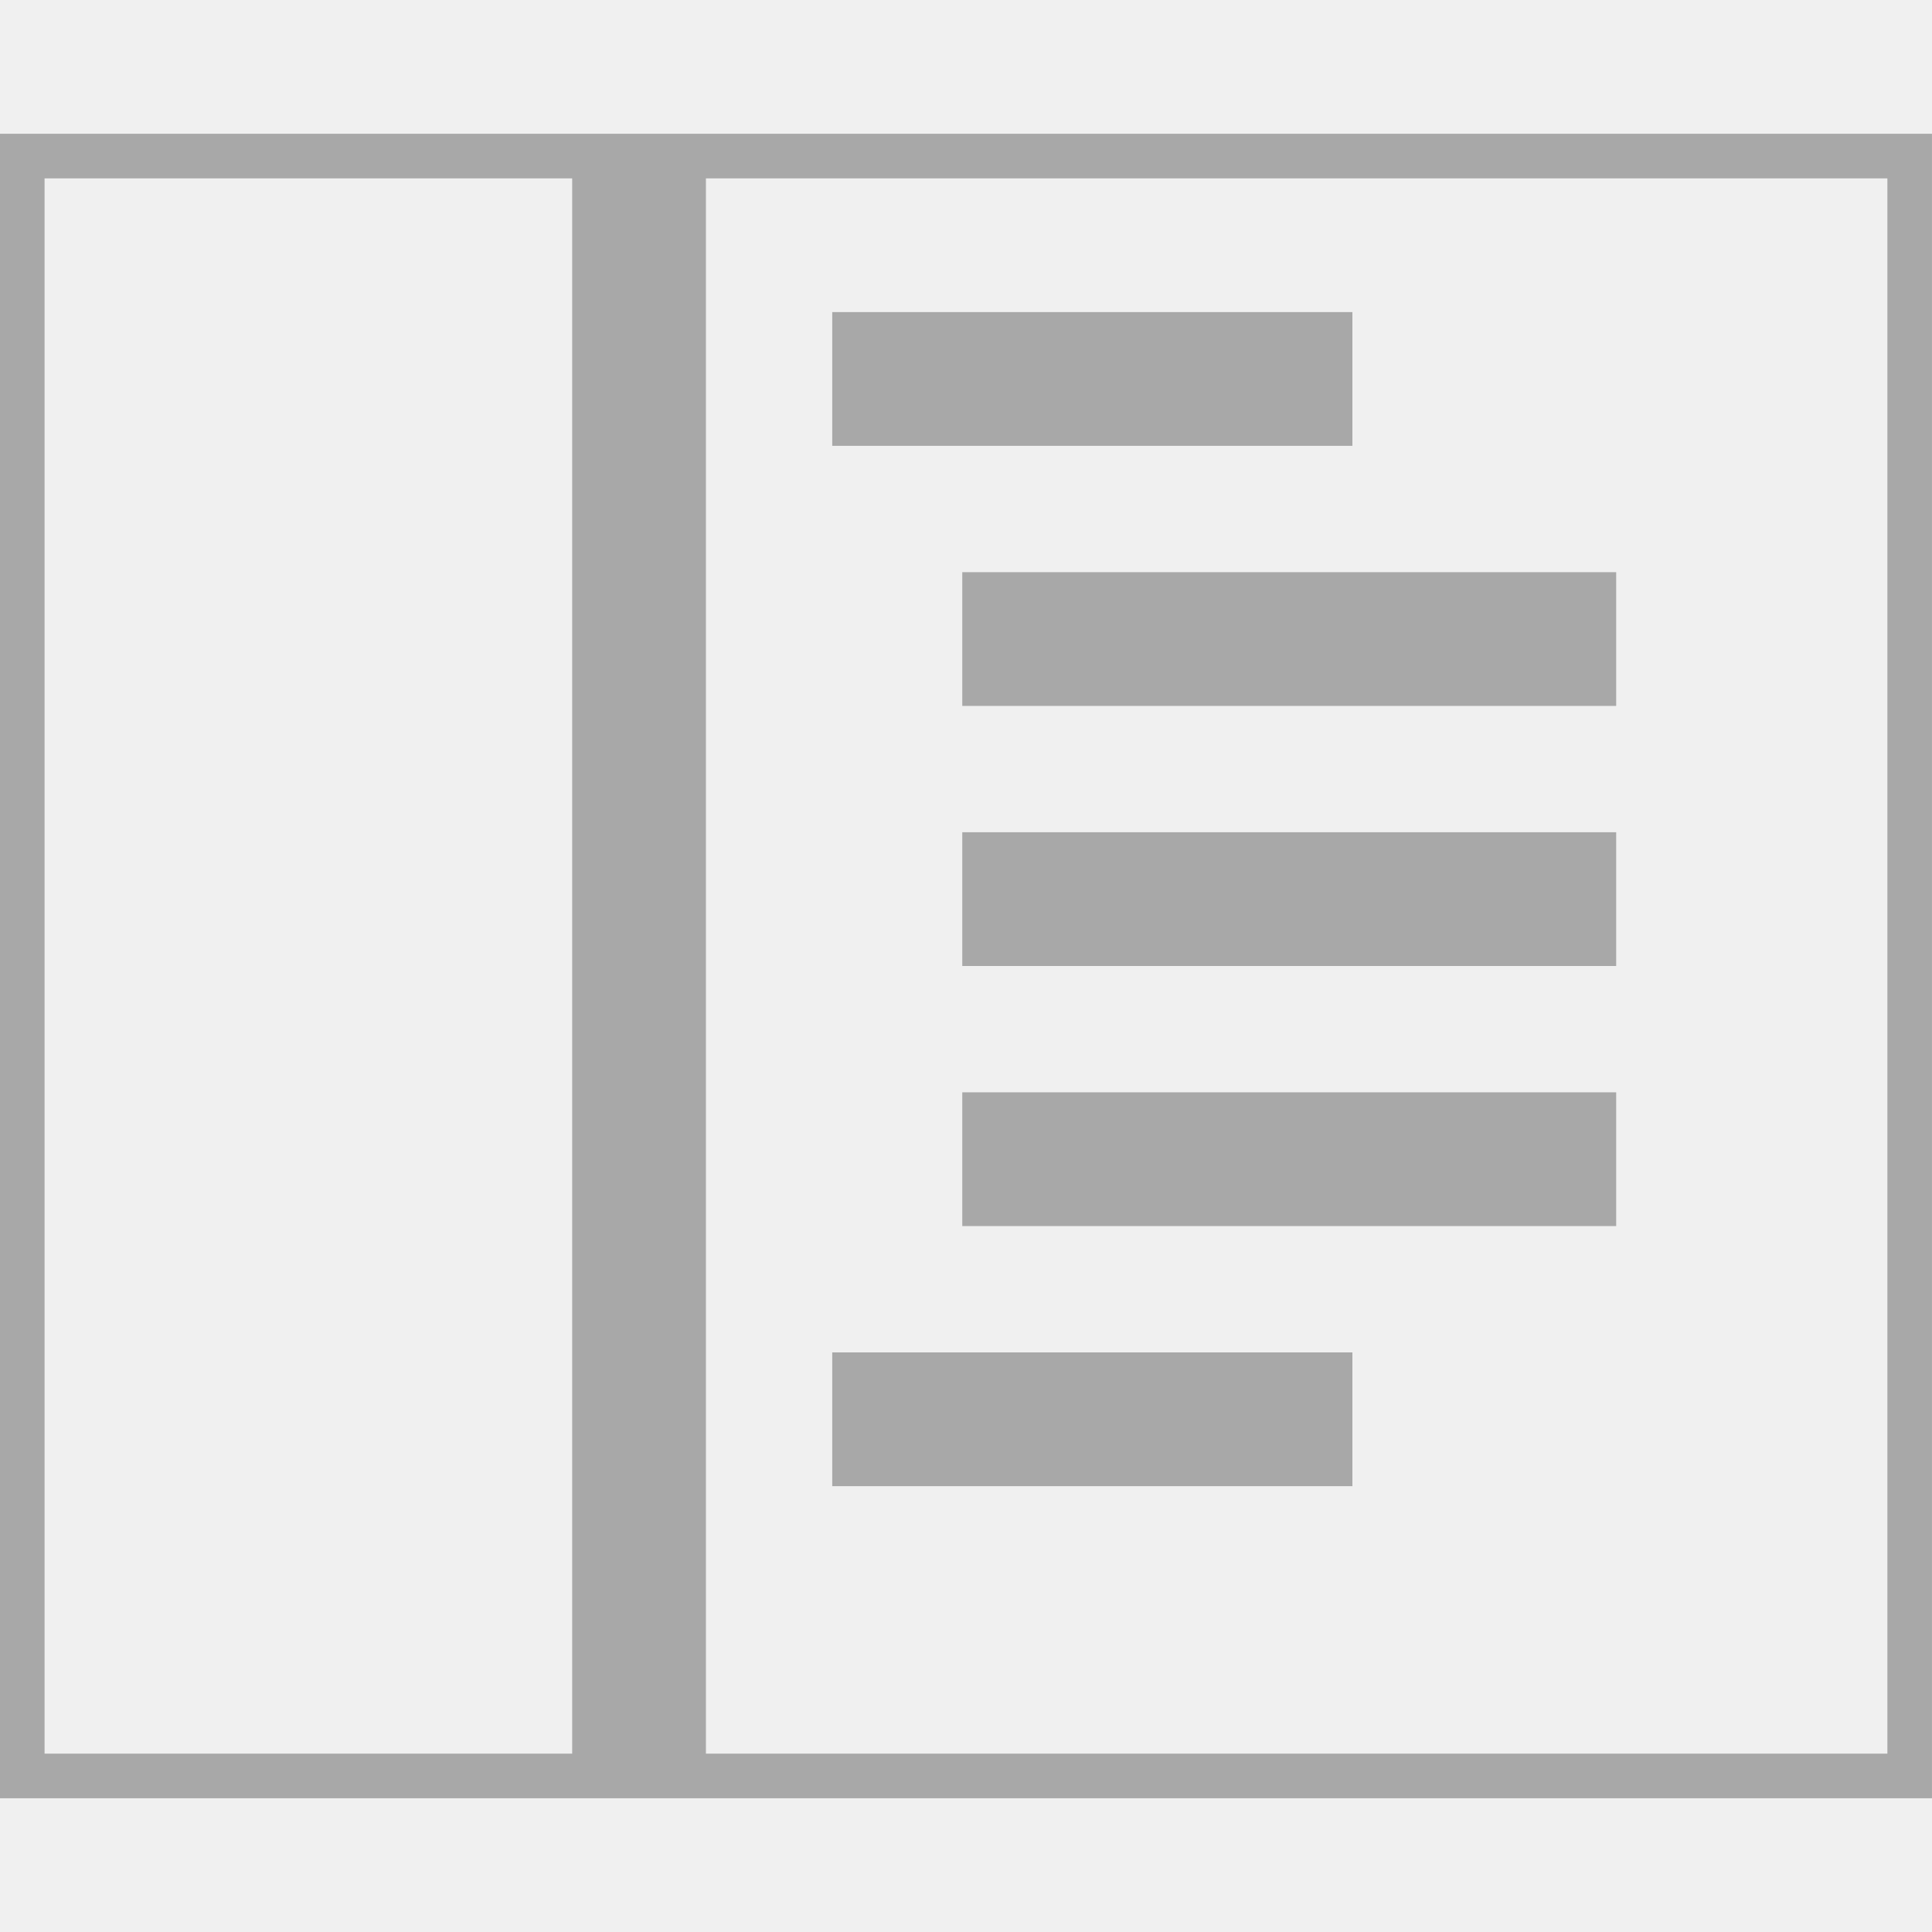
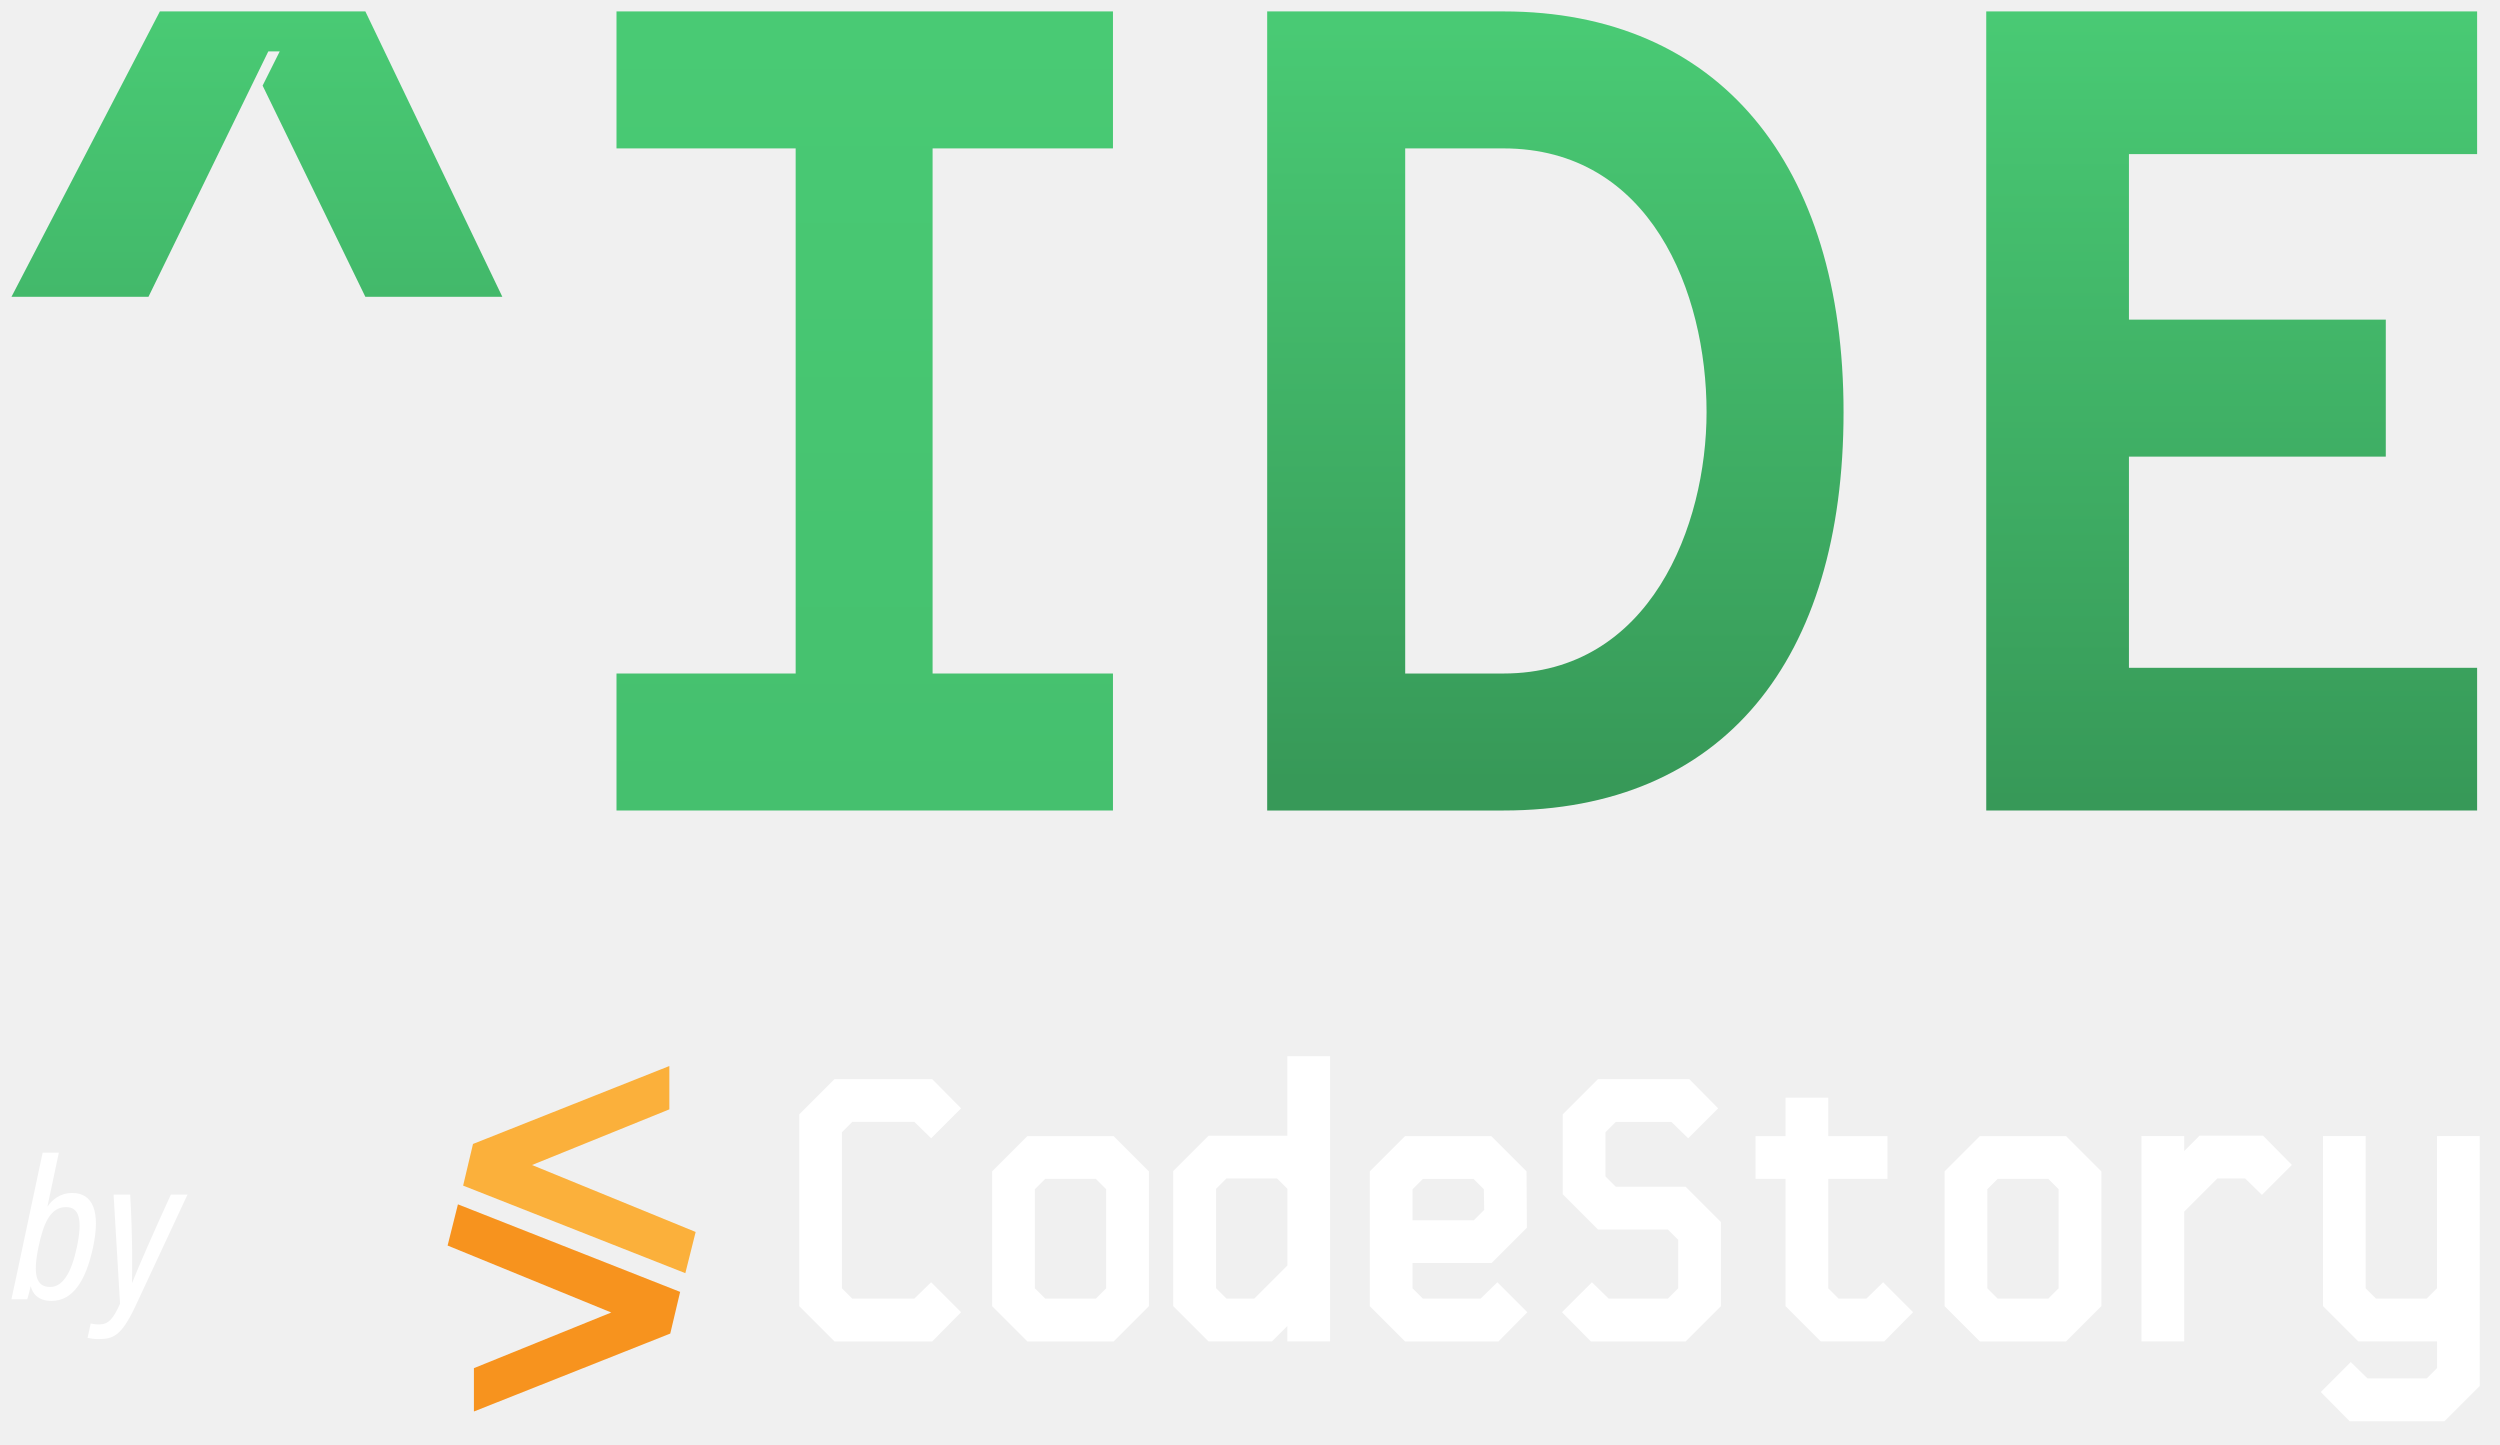
- <svg xmlns="http://www.w3.org/2000/svg" width="100%" height="100%" viewBox="0 0 260 260" version="1.1" xml:space="preserve" style="fill-rule:evenodd;clip-rule:evenodd;stroke-linejoin:round;stroke-miterlimit:1.414;">
-   <g transform="matrix(1,0,0,1,-875,-1078)">
-     <g transform="matrix(1,0,0,1,0,999)">
-       <g transform="matrix(1,0,0,1,286,2.27374e-13)">
-         <g opacity="0.3">
-           <g transform="matrix(1.06122,0,0,1.03704,-43.4898,-1044.78)">
-             <path d="M841,1317L596,1317L596,1101L841,1101L841,1317ZM601.654,1106.79L601.654,1311.21L835.346,1311.21L835.346,1106.79L601.654,1106.79Z" />
-           </g>
-           <g transform="matrix(1,0,0,1,1,-999)">
-             <rect x="665" y="1100" width="18" height="216" />
-           </g>
-           <g transform="matrix(1,0,0,1,0,-1000)">
-             <rect x="701" y="1121" width="70" height="18" />
-           </g>
-           <g transform="matrix(1,0,0,1,0,-860)">
-             <rect x="701" y="1121" width="70" height="18" />
-           </g>
-           <g transform="matrix(1.25714,0,0,1,-162.757,-965)">
-             <rect x="701" y="1121" width="70" height="18" />
-           </g>
-           <g transform="matrix(1.25714,0,0,1,-162.757,-930)">
-             <rect x="701" y="1121" width="70" height="18" />
-           </g>
-           <g transform="matrix(1.25714,0,0,1,-162.757,-895)">
-             <rect x="701" y="1121" width="70" height="18" />
-           </g>
-         </g>
+ <svg xmlns="http://www.w3.org/2000/svg" xmlns:xlink="http://www.w3.org/1999/xlink" viewBox="0 0 438 253">
+   <defs>
+     <style>
+       .cls-1 {
+         fill: url(#linear-gradient);
+       }
+ 
+       .cls-2 {
+         fill: #f7931e;
+       }
+ 
+       .cls-3 {
+         fill: #fff;
+       }
+ 
+       .cls-4 {
+         fill: #fbb03b;
+       }
+ 
+       .cls-5 {
+         fill: url(#linear-gradient-3);
+       }
+ 
+       .cls-6 {
+         fill: url(#linear-gradient-4);
+       }
+ 
+       .cls-7 {
+         fill: url(#linear-gradient-2);
+       }
+ 		</style>
+     <linearGradient id="linear-gradient" x1="151.5" y1="5.43" x2="151.5" y2="139.99" gradientUnits="userSpaceOnUse">
+       <stop offset="0" stop-color="#49ca74" />
+       <stop offset="1" stop-color="#45c06e" />
+     </linearGradient>
+     <linearGradient id="linear-gradient-2" x1="272.5" y1="4.75" x2="272.5" y2="136.98" gradientUnits="userSpaceOnUse">
+       <stop offset="0" stop-color="#49ca74" />
+       <stop offset="1" stop-color="#379958" />
+     </linearGradient>
+     <linearGradient id="linear-gradient-3" x1="390.99" y1="1.84" x2="390.99" y2="140.34" xlink:href="#linear-gradient-2" />
+     <linearGradient id="linear-gradient-4" x1="45.01" y1="2.57" x2="45.01" y2="143.08" xlink:href="#linear-gradient-2" />
+   </defs>
+   <g id="Layer_1" data-name="Layer 1">
+     <g>
+       <g>
+         <path class="cls-3" d="m163.13,199.42l-2.94-2.87h-10.87l-1.81,1.81v27.35l1.81,1.81h10.87l2.94-2.87,5.25,5.25-5.06,5.12h-17.11l-6.18-6.18v-33.6l6.18-6.18h17.11l5.06,5.12-5.25,5.25Z" />
+         <path class="cls-3" d="m173.82,205.23l6.18-6.18h15.11l6.18,6.18v23.61l-6.18,6.18h-15.11l-6.18-6.18v-23.61Zm18.17,22.29l1.81-1.81v-17.36l-1.81-1.81h-8.87l-1.81,1.81v17.36l1.81,1.81h8.87Z" />
+         <path class="cls-3" d="m205.56,205.16l6.18-6.18h13.8v-13.93h7.49v49.96h-7.49v-2.69l-2.69,2.69h-11.12l-6.18-6.18v-23.67Zm9.31,22.36h4.87l5.81-5.81v-13.43l-1.81-1.81h-8.87l-1.81,1.81v17.42l1.81,1.81Z" />
+         <path class="cls-3" d="m239.98,205.23l6.18-6.18h15.11l6.18,6.18.06,9.87-6.18,6.18h-13.86v4.43l1.81,1.81h10.12l2.94-2.87,5.25,5.25-5.06,5.12h-16.36l-6.18-6.18v-23.61Zm18.24,8.56l1.81-1.81-.06-3.62-1.81-1.81h-8.87l-1.81,1.81v5.43h10.74Z" />
+         <path class="cls-3" d="m278.9,224.65l2.94,2.87h10.37l1.81-1.81v-8.49l-1.81-1.81h-12.24l-6.18-6.18v-13.99l6.18-6.18h15.99l5.06,5.12-5.25,5.25-2.94-2.87h-9.74l-1.81,1.81v7.74l1.81,1.81h12.24l6.18,6.18v14.74l-6.18,6.18h-16.61l-5.06-5.12,5.25-5.25Z" />
+         <path class="cls-3" d="m335.18,229.89l-5.06,5.12h-11.12l-6.18-6.18v-22.29h-5.25v-7.49h5.25v-6.74h7.49v6.74h10.37v7.49h-10.37v19.17l1.81,1.81h4.87l2.94-2.87,5.25,5.25Z" />
+         <path class="cls-3" d="m340.69,205.23l6.18-6.18h15.11l6.18,6.18v23.61l-6.18,6.18h-15.11l-6.18-6.18v-23.61Zm18.17,22.29l1.81-1.81v-17.36l-1.81-1.81h-8.87l-1.81,1.81v17.36l1.81,1.81h8.87Z" />
+         <path class="cls-3" d="m382.67,199.04v2.62l2.69-2.69h11.12l5.06,5.12-5.25,5.25-2.94-2.87h-4.87l-5.81,5.81v22.73h-7.49v-35.97h7.49Z" />
+         <path class="cls-3" d="m414.47,199.04v26.67l1.81,1.81h8.87l1.81-1.81v-26.67h7.49v43.78l-6.18,6.18h-16.61l-5.06-5.12,5.25-5.25,2.94,2.87h10.37l1.81-1.81v-4.68h-13.8l-6.18-6.18v-29.79h7.49Z" />
+       </g>
+       <g>
+         <path class="cls-2" d="m83.03,247.29v-7.59l24.06-9.75-28.67-11.73,1.81-7.22,38.93,15.34-1.73,7.3-34.39,13.65Z" />
+         <path class="cls-4" d="m117.27,186.77v7.59l-24.06,9.75,28.67,11.73-1.81,7.22-38.93-15.34,1.73-7.3,34.39-13.65Z" />
+       </g>
+       <g>
+         <path class="cls-3" d="m7.47,201.95h2.84l-2.01,9.47c.8-1.19,2.2-2.41,4.36-2.41,3.61,0,4.98,3.23,3.64,9.54-1.26,5.85-3.54,9.37-7.26,9.37-2.5,0-3.38-1.43-3.66-2.6-.18.82-.44,1.8-.6,2.31H2c.25-1.1.62-2.88,1.09-5.06l4.38-20.63Zm6,16.53c1.01-4.78.43-7-1.9-7-2.72,0-3.96,2.8-4.83,7.03-1,4.81-.42,6.97,2.05,6.97,2.15,0,3.72-2.4,4.68-7Z" />
+         <path class="cls-3" d="m22.81,209.3c.44,7.52.36,13.63.31,15.44h.04c.93-2.4,3.86-9.09,6.77-15.44h2.92l-9.09,19.47c-2.56,5.47-4.01,5.84-6.66,5.84-.5,0-1.34-.11-1.76-.21l.55-2.52c.28.07.89.16,1.45.16,1.65,0,2.48-.93,3.69-3.62l-1.13-19.12h2.92Z" />
      </g>
    </g>
  </g>
+   <g id="Layer_4" data-name="Layer 4">
+     <g>
+       <polygon class="cls-1" points="108.01 26 139.4 26 139.4 118 108.01 118 108.01 142 194.99 142 194.99 118 163.39 118 163.39 26 194.99 26 194.99 2 108.01 2 108.01 26" />
+       <path class="cls-7" d="m263.39,2h-41.38s0,140,0,140h41.38c38.6,0,59.6-26.4,59.6-69.8S301.19,2,263.39,2Zm0,116h-17.2V26h17.2c25.8,0,35.6,25.2,35.6,46.2,0,19.8-9.8,45.8-35.6,45.8Z" />
+       <polygon class="cls-5" points="433.99 27 433.99 2 347.99 2 347.99 142 433.99 142 433.99 117 372.99 117 372.99 80 417.99 80 417.99 56 372.99 56 372.99 27 433.99 27" />
+       <polygon class="cls-6" points="28.01 2 2.01 52 26.01 52 47.01 9 49.01 9 46.01 15 64.01 52 88.01 52 64.01 2 28.01 2" />
+     </g>
+   </g>
</svg>
